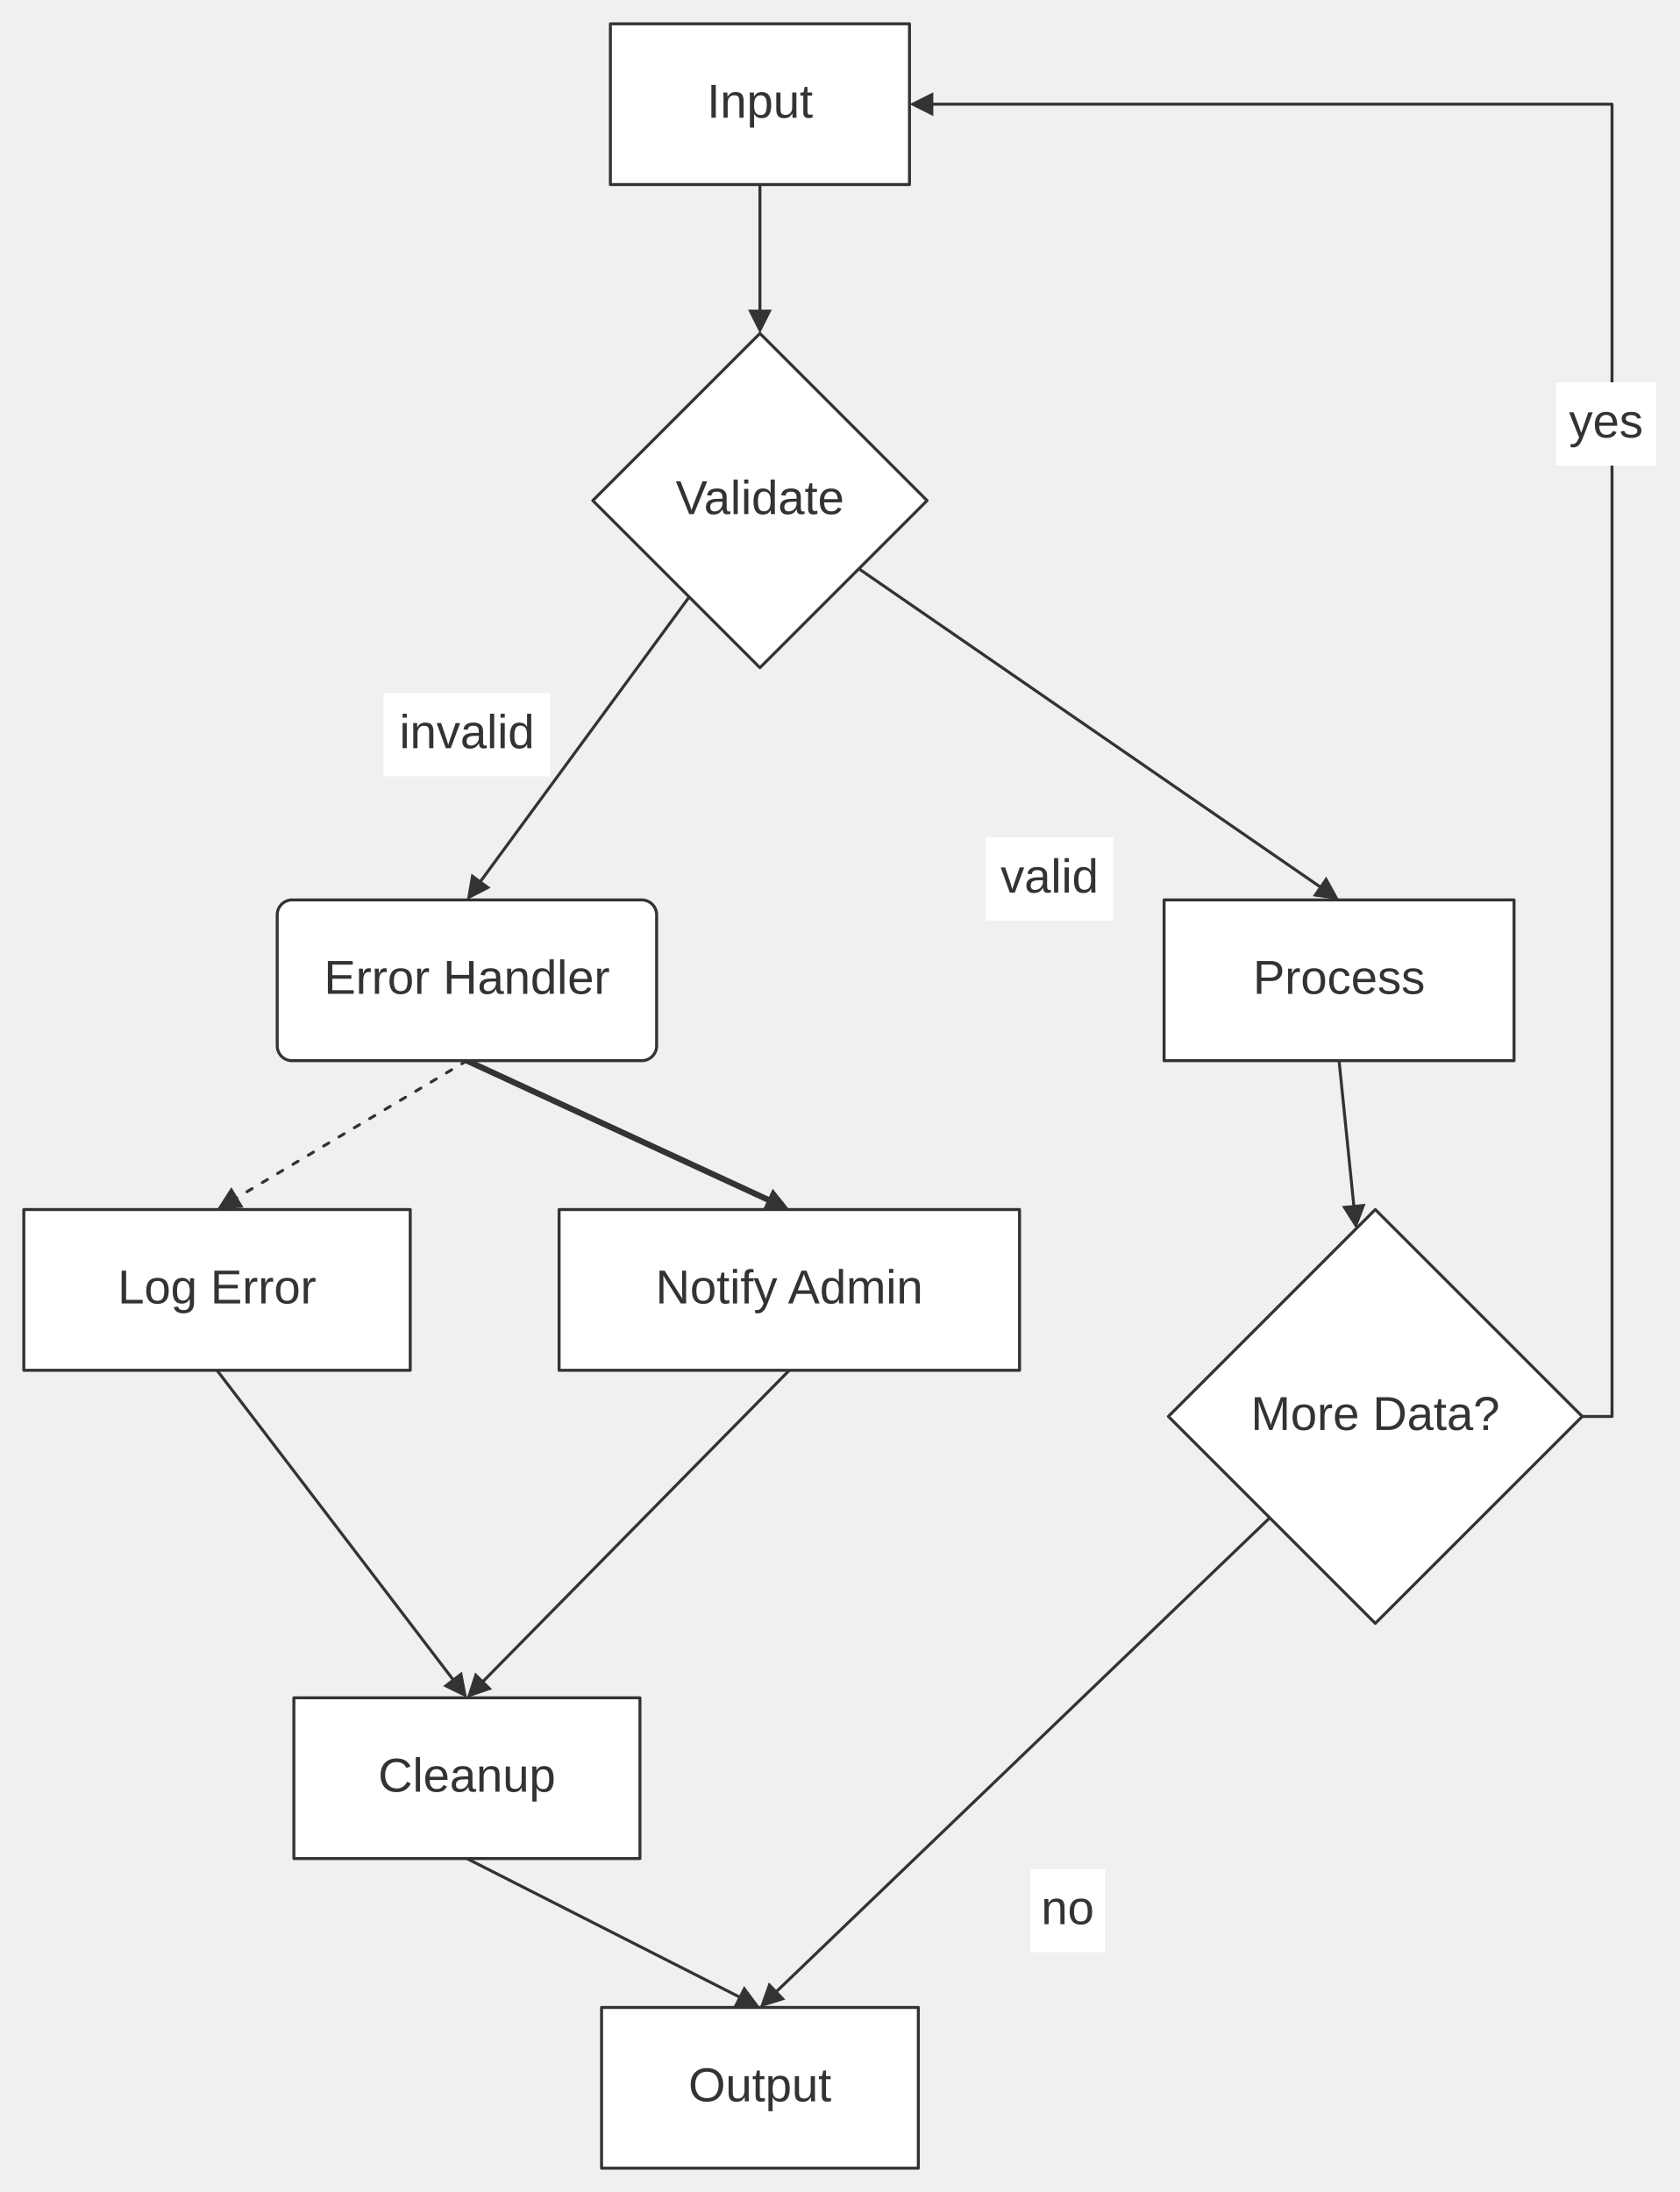
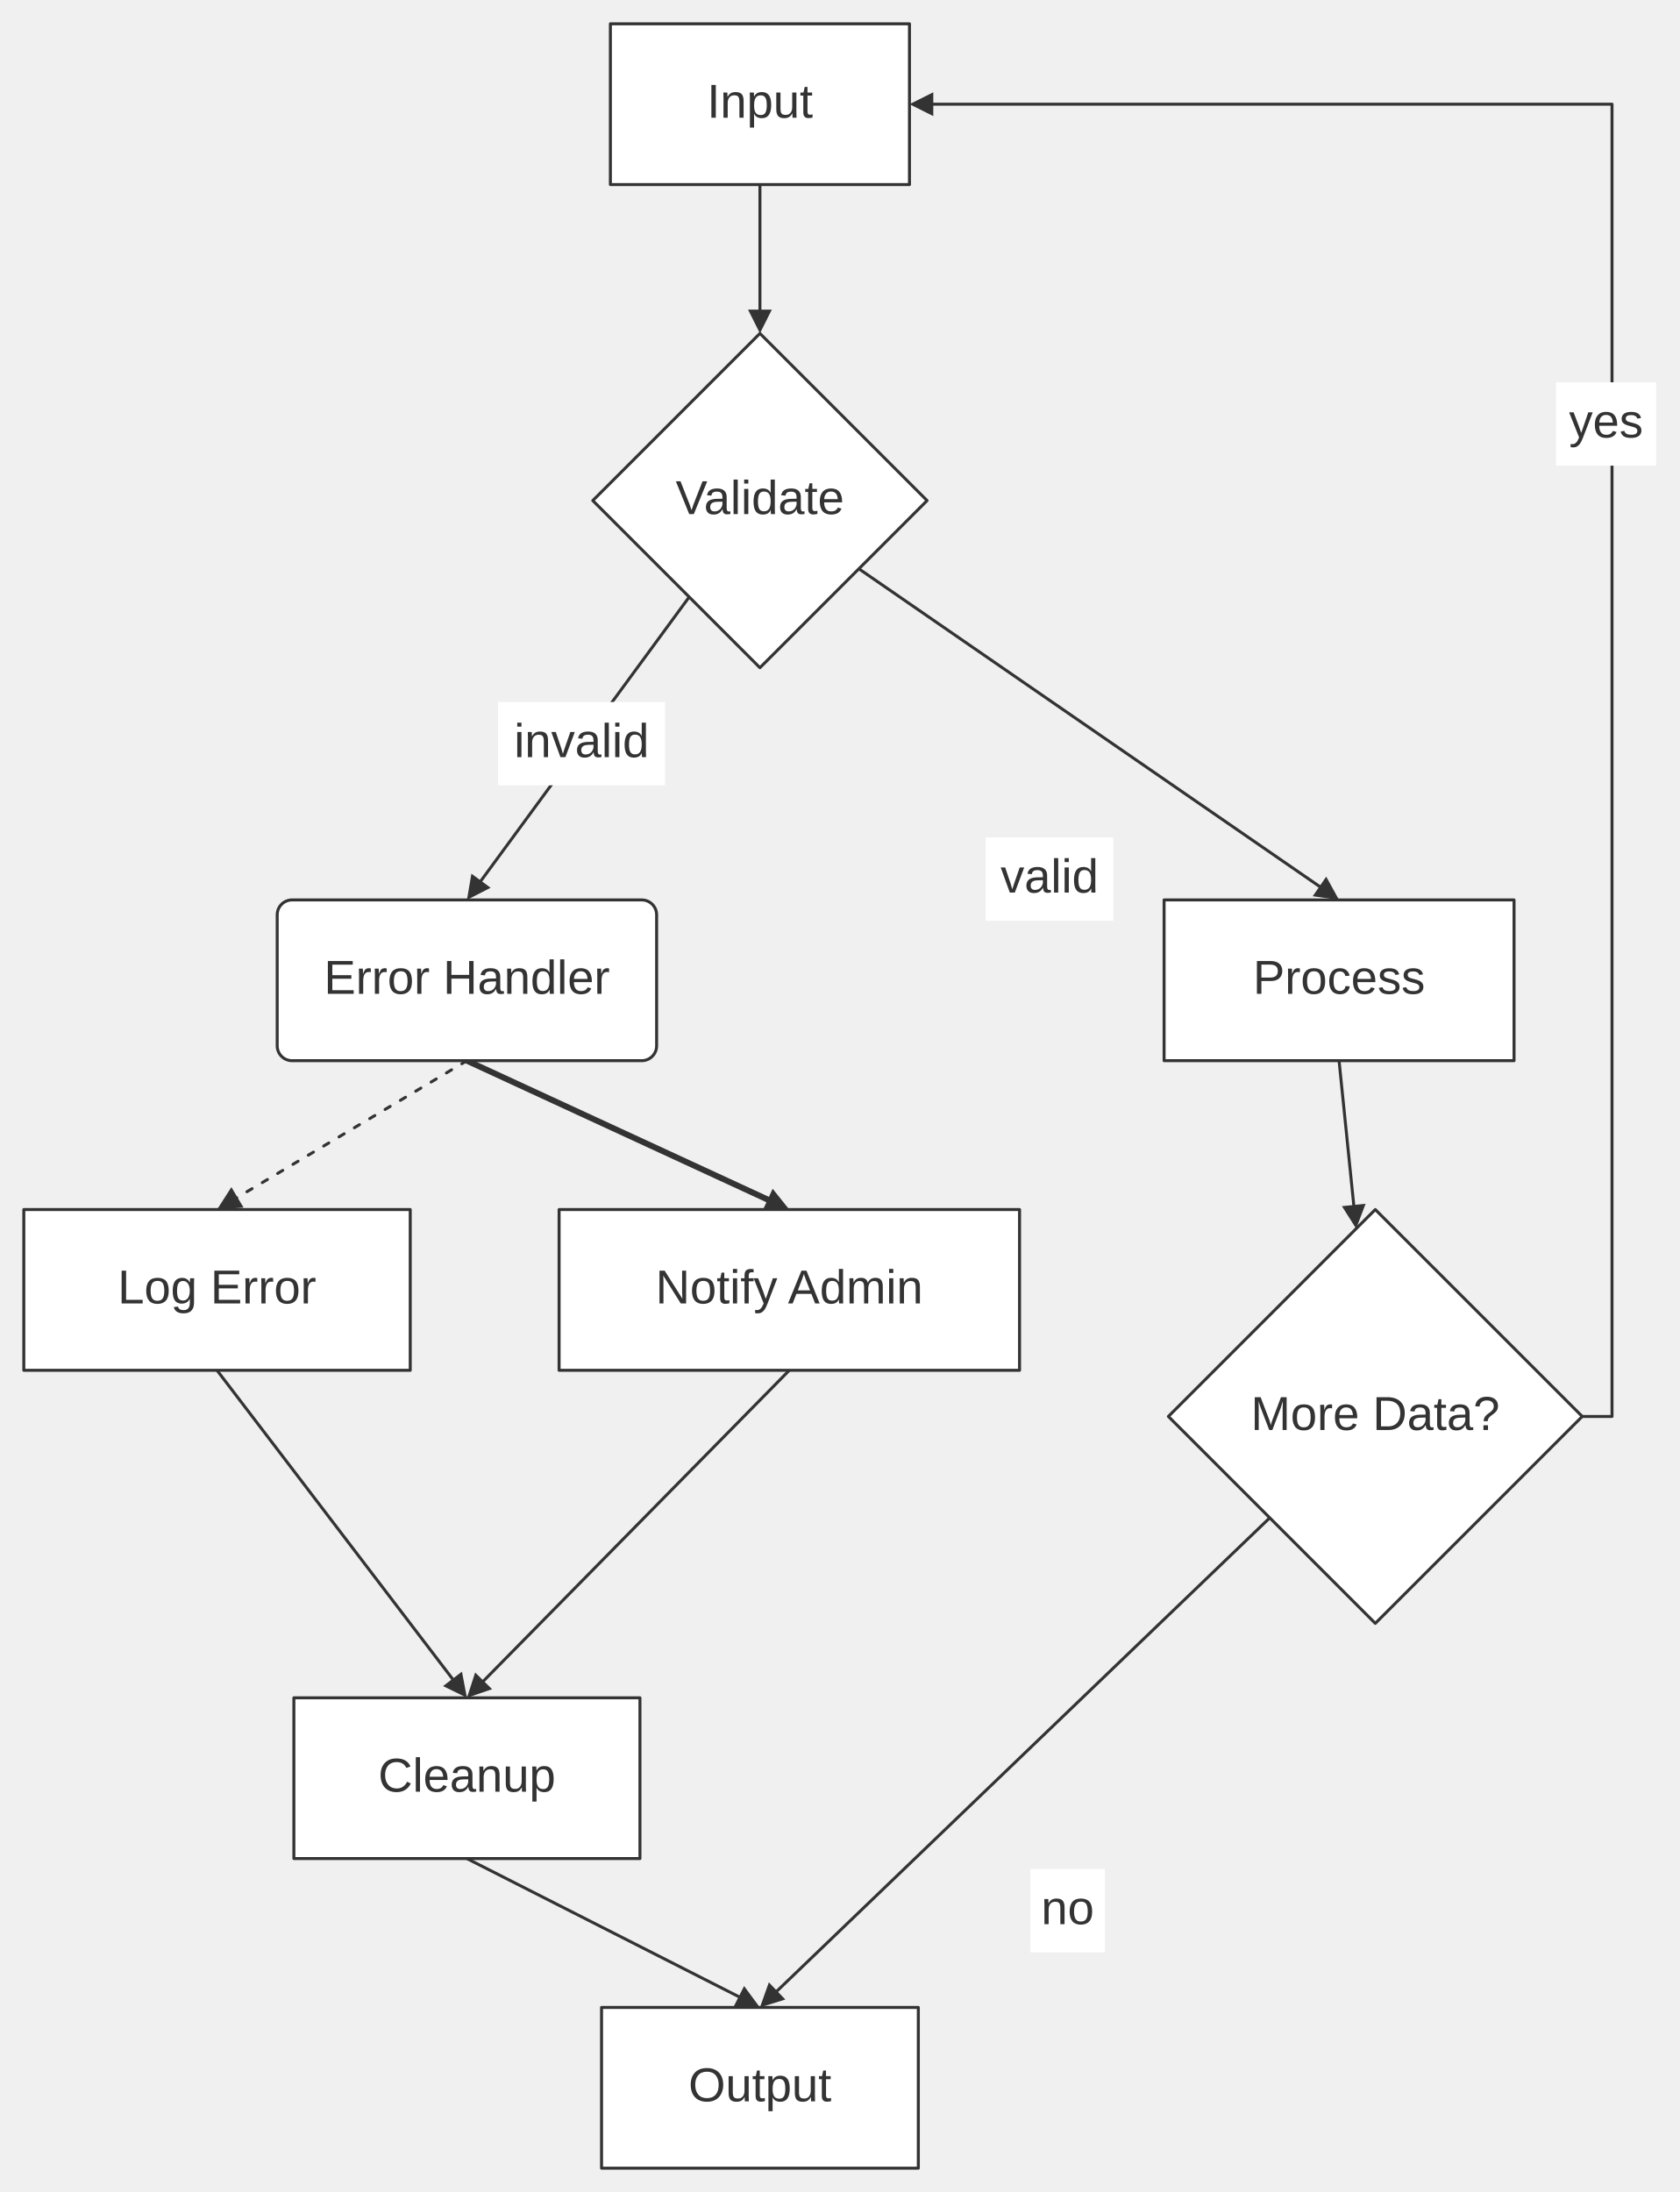
<svg xmlns="http://www.w3.org/2000/svg" width="100%" viewBox="0 0 564.25 736.28" style="max-width: 564.25px; background-color: transparent;" font-family="&quot;trebuchet ms&quot;, verdana, arial, sans-serif" font-size="16.00">
  <defs>
    <marker id="arrowhead" viewBox="0 0 10.00 10.00" refX="5.00" refY="5.00" markerWidth="8.00" markerHeight="8.00" orient="auto-start-reverse" markerUnits="userSpaceOnUse">
      <path d="M 0 0 L 10.00 5.00 L 0 10.00 z" fill="#333" />
    </marker>
  </defs>
  <g transform="translate(0.00,0.00)">
    <g class="edgePaths">
      <path d="M255.25,62.00 L255.25,108.00" stroke="#333" stroke-width="1.00" fill="none" stroke-linecap="round" stroke-linejoin="round" marker-end="url(#arrowhead)" />
      <path d="M288.47,191.05 L446.48,300.01" stroke="#333" stroke-width="1.00" fill="none" stroke-linecap="round" stroke-linejoin="round" marker-end="url(#arrowhead)" />
      <path d="M231.49,200.52 L159.20,299.05" stroke="#333" stroke-width="1.00" fill="none" stroke-linecap="round" stroke-linejoin="round" marker-end="url(#arrowhead)" />
      <path d="M449.77,356.28 L455.11,408.72" stroke="#333" stroke-width="1.00" fill="none" stroke-linecap="round" stroke-linejoin="round" marker-end="url(#arrowhead)" />
      <path d="M531.45,475.78 L541.45,475.78 L541.45,35.00 L309.48,35.00" stroke="#333" stroke-width="1.00" fill="none" stroke-linecap="round" stroke-linejoin="round" marker-end="url(#arrowhead)" />
      <path d="M426.49,509.83 L258.13,671.51" stroke="#333" stroke-width="1.00" fill="none" stroke-linecap="round" stroke-linejoin="round" marker-end="url(#arrowhead)" />
      <path d="M156.83,356.28 L76.33,404.23" stroke="#333" stroke-width="1.00" fill="none" stroke-linecap="round" stroke-linejoin="round" stroke-dasharray="2.00,4.00" marker-end="url(#arrowhead)" />
      <path d="M156.83,356.28 L261.48,404.60" stroke="#333" stroke-width="2.00" fill="none" stroke-linecap="round" stroke-linejoin="round" marker-end="url(#arrowhead)" />
      <path d="M72.89,460.28 L154.41,567.10" stroke="#333" stroke-width="1.00" fill="none" stroke-linecap="round" stroke-linejoin="round" marker-end="url(#arrowhead)" />
      <path d="M265.11,460.28 L159.64,567.43" stroke="#333" stroke-width="1.00" fill="none" stroke-linecap="round" stroke-linejoin="round" marker-end="url(#arrowhead)" />
      <path d="M156.83,624.28 L251.68,672.47" stroke="#333" stroke-width="1.00" fill="none" stroke-linecap="round" stroke-linejoin="round" marker-end="url(#arrowhead)" />
    </g>
    <g class="nodes">
      <rect x="205.02" y="8.00" width="100.46" height="54.00" fill="white" stroke="#333" stroke-width="1.00" stroke-linejoin="round" />
      <text x="255.25" y="35.00" text-anchor="middle" dominant-baseline="middle" fill="#333">Input</text>
      <polygon points="255.25,112.00 311.39,168.14 255.25,224.28 199.11,168.14" fill="white" stroke="#333" stroke-width="1.00" stroke-linejoin="round" />
      <text x="255.25" y="168.14" text-anchor="middle" dominant-baseline="middle" fill="#333">Validate</text>
      <rect x="391.00" y="302.28" width="117.54" height="54.00" fill="white" stroke="#333" stroke-width="1.00" stroke-linejoin="round" />
      <text x="449.77" y="329.28" text-anchor="middle" dominant-baseline="middle" fill="#333">Process</text>
      <rect x="93.11" y="302.28" width="127.44" height="54.00" rx="5.00" ry="5.00" fill="white" stroke="#333" stroke-width="1.00" stroke-linejoin="round" />
      <text x="156.83" y="329.28" text-anchor="middle" dominant-baseline="middle" fill="#333">Error Handler</text>
      <polygon points="461.94,406.28 531.45,475.78 461.94,545.28 392.44,475.78" fill="white" stroke="#333" stroke-width="1.00" stroke-linejoin="round" />
      <text x="461.94" y="475.78" text-anchor="middle" dominant-baseline="middle" fill="#333">More Data?</text>
      <rect x="202.05" y="674.28" width="106.40" height="54.00" fill="white" stroke="#333" stroke-width="1.00" stroke-linejoin="round" />
      <text x="255.25" y="701.28" text-anchor="middle" dominant-baseline="middle" fill="#333">Output</text>
      <rect x="8.00" y="406.28" width="129.79" height="54.00" fill="white" stroke="#333" stroke-width="1.00" stroke-linejoin="round" />
      <text x="72.89" y="433.28" text-anchor="middle" dominant-baseline="middle" fill="#333">Log Error</text>
      <rect x="187.79" y="406.28" width="154.66" height="54.00" fill="white" stroke="#333" stroke-width="1.00" stroke-linejoin="round" />
      <text x="265.11" y="433.28" text-anchor="middle" dominant-baseline="middle" fill="#333">Notify Admin</text>
      <rect x="98.71" y="570.28" width="116.24" height="54.00" fill="white" stroke="#333" stroke-width="1.00" stroke-linejoin="round" />
      <text x="156.83" y="597.28" text-anchor="middle" dominant-baseline="middle" fill="#333">Cleanup</text>
    </g>
    <g class="edgeLabels">
      <rect x="331.06" y="281.28" width="42.89" height="28.00" fill="white" />
      <text x="352.51" y="295.28" text-anchor="middle" dominant-baseline="middle" fill="#333">valid</text>
-       <rect x="128.80" y="232.78" width="56.07" height="28.00" fill="white" />
-       <text x="156.83" y="246.78" text-anchor="middle" dominant-baseline="middle" fill="#333">invalid</text>
+       <rect x="167.31" y="235.79" width="56.07" height="28.00" fill="white" />
+       <text x="195.34" y="249.79" text-anchor="middle" dominant-baseline="middle" fill="#333">invalid</text>
      <rect x="522.64" y="128.41" width="33.61" height="28.00" fill="white" />
      <text x="539.45" y="142.41" text-anchor="middle" dominant-baseline="middle" fill="#333">yes</text>
      <rect x="346.06" y="627.78" width="25.08" height="28.00" fill="white" />
      <text x="358.60" y="641.78" text-anchor="middle" dominant-baseline="middle" fill="#333">no</text>
    </g>
  </g>
</svg>
